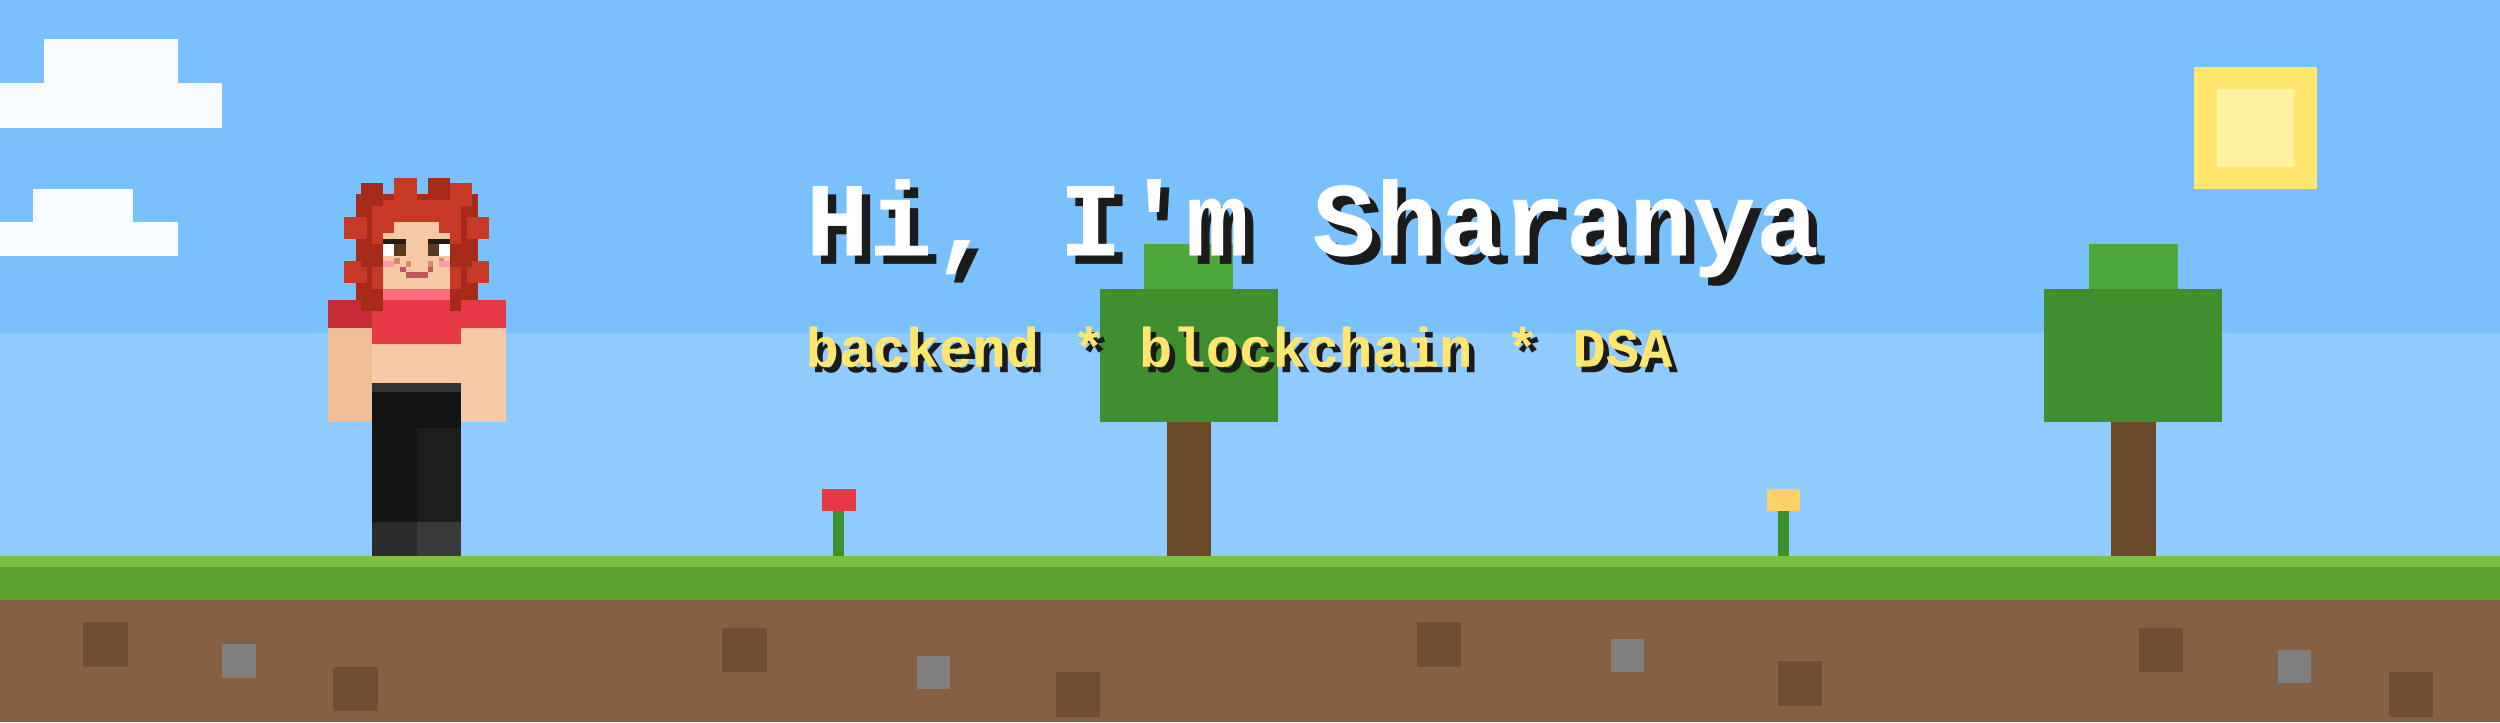
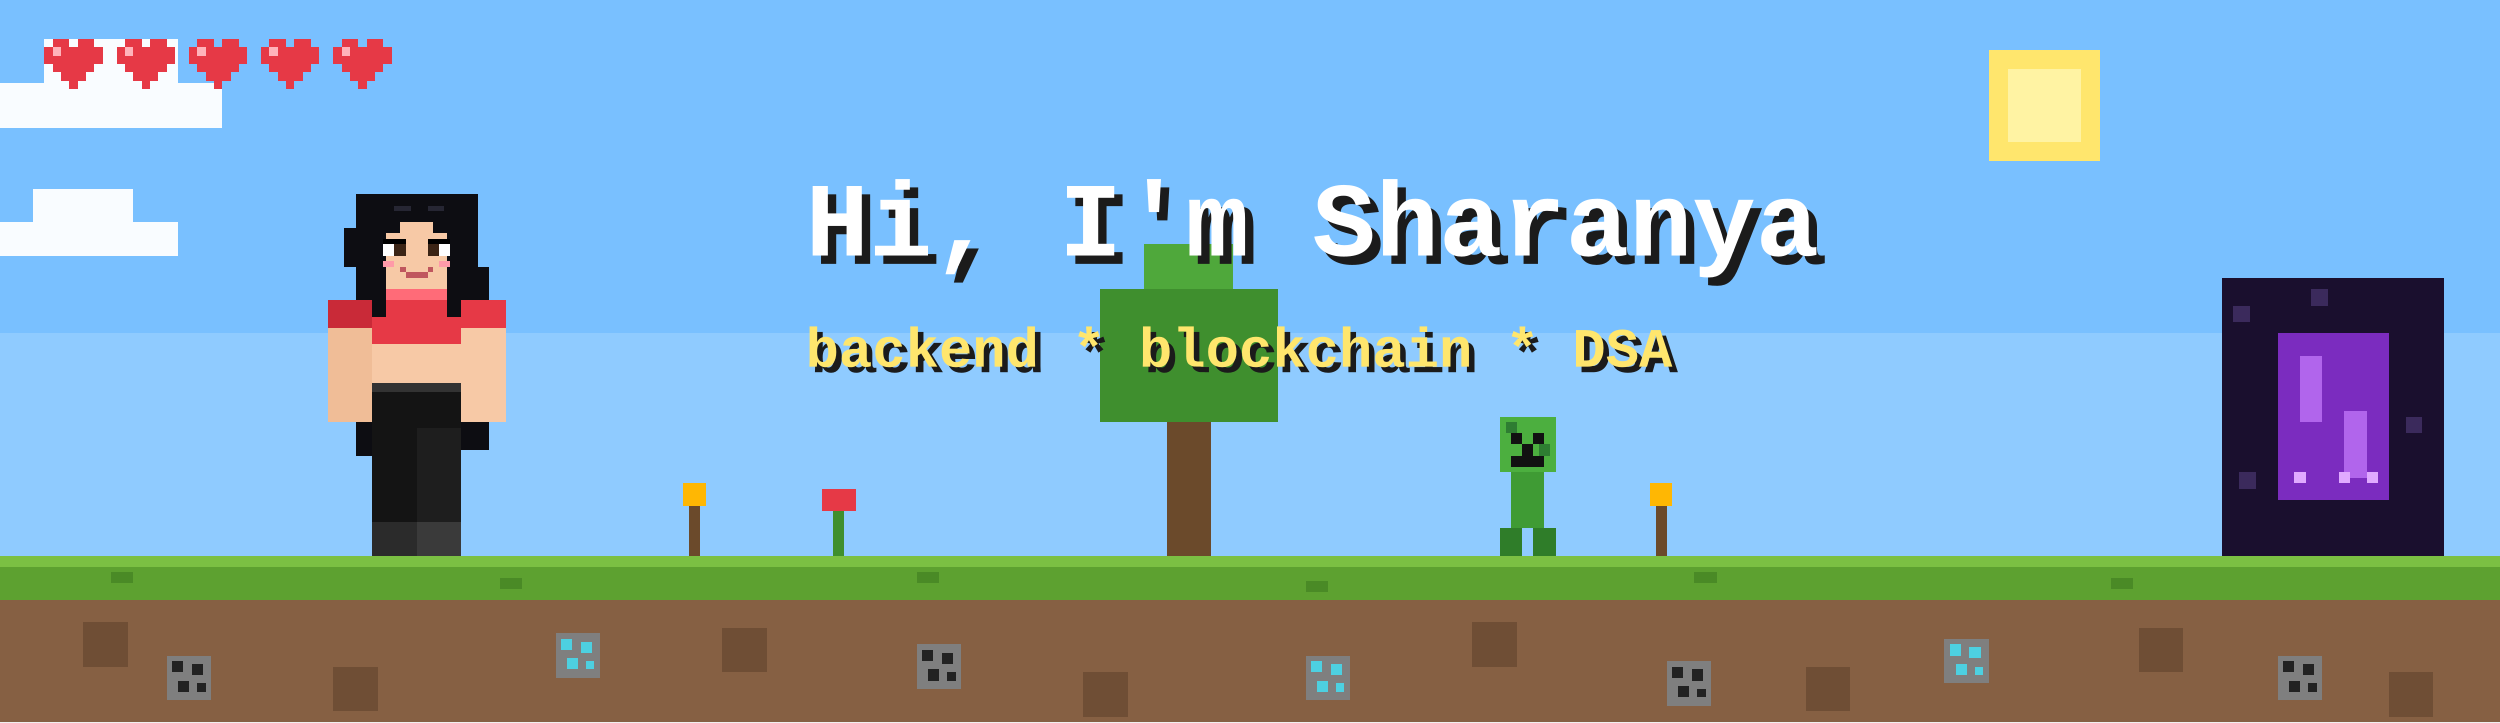
- <svg xmlns="http://www.w3.org/2000/svg" viewBox="0 0 900 260" width="900" height="260" shape-rendering="crispEdges">
+ <svg xmlns="http://www.w3.org/2000/svg" xmlns:xlink="http://www.w3.org/1999/xlink" viewBox="0 0 900 260" width="900" height="260" shape-rendering="crispEdges">
  <defs>
    <clipPath id="typeclip">
-       <rect x="290" y="50" height="110" width="560">
-         <animate attributeName="width" values="0;560;560;0" keyTimes="0;0.55;0.92;1" dur="7s" repeatCount="indefinite" />
+       <rect x="290" y="50" height="110" width="470">
+         <animate attributeName="width" values="0;470;470;0" keyTimes="0;0.55;0.92;1" dur="7s" repeatCount="indefinite" />
      </rect>
    </clipPath>
+     <g id="heart">
+       <rect x="3" y="0" width="6" height="3" fill="#e63946" />
+       <rect x="12" y="0" width="6" height="3" fill="#e63946" />
+       <rect x="0" y="3" width="21" height="6" fill="#e63946" />
+       <rect x="3" y="9" width="15" height="3" fill="#e63946" />
+       <rect x="6" y="12" width="9" height="3" fill="#e63946" />
+       <rect x="9" y="15" width="3" height="3" fill="#e63946" />
+       <rect x="3" y="3" width="3" height="3" fill="#ffb3ba" />
+     </g>
+     <g id="diamond">
+       <rect width="16" height="16" fill="#7f7f7f" />
+       <rect x="2" y="2" width="4" height="4" fill="#4dd0e1" />
+       <rect x="9" y="3" width="4" height="4" fill="#4dd0e1" />
+       <rect x="4" y="9" width="4" height="4" fill="#4dd0e1" />
+       <rect x="11" y="10" width="3" height="3" fill="#4dd0e1" />
+     </g>
+     <g id="coal">
+       <rect width="16" height="16" fill="#7f7f7f" />
+       <rect x="2" y="2" width="4" height="4" fill="#222" />
+       <rect x="9" y="3" width="4" height="4" fill="#222" />
+       <rect x="4" y="9" width="4" height="4" fill="#222" />
+       <rect x="11" y="10" width="3" height="3" fill="#222" />
+     </g>
  </defs>
  <rect width="900" height="260" fill="#79c0ff" />
  <rect y="120" width="900" height="80" fill="#8fcbff" />
-   <rect x="790" y="24" width="44" height="44" fill="#ffe66d" />
-   <rect x="798" y="32" width="28" height="28" fill="#fff3a3" />
+   <rect x="716" y="18" width="40" height="40" fill="#ffe66d" />
+   <rect x="723" y="25" width="26" height="26" fill="#fff3a3" />
  <g fill="#ffffff" opacity="0.95">
    <g>
      <rect x="0" y="30" width="80" height="16" />
      <rect x="16" y="14" width="48" height="16" />
      <animateTransform attributeName="transform" type="translate" values="-120,0;960,0" dur="45s" repeatCount="indefinite" />
    </g>
    <g>
      <rect x="0" y="80" width="64" height="12" />
      <rect x="12" y="68" width="36" height="12" />
      <animateTransform attributeName="transform" type="translate" values="-100,0;960,0" dur="60s" begin="-25s" repeatCount="indefinite" />
    </g>
  </g>
+   <use xlink:href="#heart" x="16" y="14" />
+   <use xlink:href="#heart" x="42" y="14" />
+   <use xlink:href="#heart" x="68" y="14" />
+   <use xlink:href="#heart" x="94" y="14" />
+   <use xlink:href="#heart" x="120" y="14" />
  <rect y="200" width="900" height="16" fill="#5da130" />
  <rect y="200" width="900" height="4" fill="#7bc043" />
+   <g fill="#4a8a26">
+     <rect x="40" y="206" width="8" height="4" />
+     <rect x="180" y="208" width="8" height="4" />
+     <rect x="330" y="206" width="8" height="4" />
+     <rect x="470" y="209" width="8" height="4" />
+     <rect x="610" y="206" width="8" height="4" />
+     <rect x="760" y="208" width="8" height="4" />
+   </g>
  <rect y="216" width="900" height="44" fill="#866043" />
  <g fill="#6f4e35">
    <rect x="30" y="224" width="16" height="16" />
    <rect x="120" y="240" width="16" height="16" />
    <rect x="260" y="226" width="16" height="16" />
-     <rect x="380" y="242" width="16" height="16" />
-     <rect x="510" y="224" width="16" height="16" />
-     <rect x="640" y="238" width="16" height="16" />
+     <rect x="390" y="242" width="16" height="16" />
+     <rect x="530" y="224" width="16" height="16" />
+     <rect x="650" y="240" width="16" height="16" />
    <rect x="770" y="226" width="16" height="16" />
    <rect x="860" y="242" width="16" height="16" />
  </g>
-   <g fill="#7f7f7f">
-     <rect x="80" y="232" width="12" height="12" />
-     <rect x="330" y="236" width="12" height="12" />
-     <rect x="580" y="230" width="12" height="12" />
-     <rect x="820" y="234" width="12" height="12" />
+   <use xlink:href="#diamond" x="200" y="228" />
+   <use xlink:href="#diamond" x="470" y="236" />
+   <use xlink:href="#diamond" x="700" y="230" />
+   <use xlink:href="#coal" x="330" y="232" />
+   <use xlink:href="#coal" x="600" y="238" />
+   <use xlink:href="#coal" x="60" y="236" />
+   <use xlink:href="#coal" x="820" y="236" />
+   <g>
+     <rect x="820" y="120" width="40" height="60" fill="#7b2cbf">
+       <animate attributeName="fill" values="#7b2cbf;#b061f0;#7b2cbf" dur="2s" repeatCount="indefinite" />
+     </rect>
+     <rect x="828" y="128" width="8" height="24" fill="#c77dff" opacity="0.7">
+       <animate attributeName="opacity" values="0.2;0.8;0.2" dur="1.6s" repeatCount="indefinite" />
+     </rect>
+     <rect x="844" y="148" width="8" height="24" fill="#c77dff" opacity="0.7">
+       <animate attributeName="opacity" values="0.8;0.2;0.8" dur="1.6s" repeatCount="indefinite" />
+     </rect>
+     <rect x="800" y="100" width="20" height="100" fill="#1a0f2e" />
+     <rect x="860" y="100" width="20" height="100" fill="#1a0f2e" />
+     <rect x="820" y="100" width="40" height="20" fill="#1a0f2e" />
+     <rect x="820" y="180" width="40" height="20" fill="#1a0f2e" />
+     <rect x="804" y="110" width="6" height="6" fill="#3b2a5c" />
+     <rect x="866" y="150" width="6" height="6" fill="#3b2a5c" />
+     <rect x="832" y="104" width="6" height="6" fill="#3b2a5c" />
+     <rect x="806" y="170" width="6" height="6" fill="#3b2a5c" />
+     <rect x="826" y="170" width="4" height="4" fill="#e0aaff">
+       <animate attributeName="y" values="172;110" dur="2.4s" repeatCount="indefinite" />
+       <animate attributeName="opacity" values="1;0" dur="2.4s" repeatCount="indefinite" />
+     </rect>
+     <rect x="842" y="170" width="4" height="4" fill="#e0aaff">
+       <animate attributeName="y" values="172;110" dur="2.4s" begin="-1.2s" repeatCount="indefinite" />
+       <animate attributeName="opacity" values="1;0" dur="2.4s" begin="-1.2s" repeatCount="indefinite" />
+     </rect>
+     <rect x="852" y="170" width="4" height="4" fill="#e0aaff">
+       <animate attributeName="y" values="172;110" dur="2.4s" begin="-0.6s" repeatCount="indefinite" />
+       <animate attributeName="opacity" values="1;0" dur="2.4s" begin="-0.6s" repeatCount="indefinite" />
+     </rect>
+   </g>
+   <g>
+     <rect x="248" y="182" width="4" height="18" fill="#6b4a2b" />
+     <rect x="246" y="174" width="8" height="8" fill="#ffb703">
+       <animate attributeName="fill" values="#ffb703;#ff7b00;#ffb703" dur="0.5s" repeatCount="indefinite" />
+     </rect>
+     <rect x="596" y="182" width="4" height="18" fill="#6b4a2b" />
+     <rect x="594" y="174" width="8" height="8" fill="#ffb703">
+       <animate attributeName="fill" values="#ff7b00;#ffb703;#ff7b00" dur="0.6s" repeatCount="indefinite" />
+     </rect>
  </g>
  <g>
    <g transform="translate(420,0)">
      <rect x="0" y="152" width="16" height="48" fill="#6b4a2b" />
      <rect x="-24" y="104" width="64" height="48" fill="#3f8f2e" />
      <rect x="-8" y="88" width="32" height="16" fill="#4fa83b" />
-       <animateTransform attributeName="transform" type="translate" values="960,0;-120,0" dur="12s" repeatCount="indefinite" />
-     </g>
-     <g transform="translate(760,0)">
-       <rect x="0" y="152" width="16" height="48" fill="#6b4a2b" />
-       <rect x="-24" y="104" width="64" height="48" fill="#3f8f2e" />
-       <rect x="-8" y="88" width="32" height="16" fill="#4fa83b" />
-       <animateTransform attributeName="transform" type="translate" values="960,0;-120,0" dur="12s" begin="-6s" repeatCount="indefinite" />
+       <animateTransform attributeName="transform" type="translate" values="960,0;-120,0" dur="14s" repeatCount="indefinite" />
    </g>
    <g transform="translate(300,0)">
      <rect x="0" y="184" width="4" height="16" fill="#3f8f2e" />
      <rect x="-4" y="176" width="12" height="8" fill="#e63946" />
-       <animateTransform attributeName="transform" type="translate" values="960,0;-40,0" dur="8s" begin="-2s" repeatCount="indefinite" />
-     </g>
-     <g transform="translate(640,0)">
-       <rect x="0" y="184" width="4" height="16" fill="#3f8f2e" />
-       <rect x="-4" y="176" width="12" height="8" fill="#ffd166" />
-       <animateTransform attributeName="transform" type="translate" values="960,0;-40,0" dur="8s" begin="-6s" repeatCount="indefinite" />
+       <animateTransform attributeName="transform" type="translate" values="960,0;-40,0" dur="9s" begin="-2s" repeatCount="indefinite" />
+     </g>
+     <g transform="translate(540,0)">
+       <rect x="4" y="170" width="12" height="20" fill="#3f9b34" />
+       <rect x="0" y="190" width="8" height="10" fill="#2f7d29" />
+       <rect x="12" y="190" width="8" height="10" fill="#2f7d29" />
+       <rect x="0" y="150" width="20" height="20" fill="#4caf3f" />
+       <rect x="2" y="152" width="4" height="4" fill="#2e7d32" />
+       <rect x="14" y="160" width="4" height="4" fill="#2e7d32" />
+       <rect x="4" y="156" width="4" height="4" fill="#111" />
+       <rect x="12" y="156" width="4" height="4" fill="#111" />
+       <rect x="8" y="160" width="4" height="8" fill="#111" />
+       <rect x="4" y="164" width="4" height="4" fill="#111" />
+       <rect x="12" y="164" width="4" height="4" fill="#111" />
+       <animateTransform attributeName="transform" type="translate" values="960,0;-60,0" dur="16s" begin="-6s" repeatCount="indefinite" />
    </g>
  </g>
  <g transform="translate(150,72)">
    <g>
      <animateTransform attributeName="transform" type="translate" values="0,0;0,-3;0,0" dur="0.6s" repeatCount="indefinite" />
      <g>
-         <rect x="-22" y="-2" width="44" height="62" fill="#a82a1a" />
-         <rect x="-26" y="6" width="8" height="8" fill="#c63a25" />
-         <rect x="-26" y="22" width="8" height="8" fill="#c63a25" />
-         <rect x="-26" y="38" width="8" height="8" fill="#c63a25" />
-         <rect x="-22" y="54" width="8" height="8" fill="#c63a25" />
-         <rect x="18" y="6" width="8" height="8" fill="#c63a25" />
-         <rect x="18" y="22" width="8" height="8" fill="#c63a25" />
-         <rect x="18" y="38" width="8" height="8" fill="#c63a25" />
-         <rect x="14" y="54" width="8" height="8" fill="#c63a25" />
-         <rect x="-4" y="54" width="8" height="8" fill="#c63a25" />
+         <rect x="-22" y="-2" width="44" height="88" fill="#0d0d12" />
+         <rect x="-26" y="10" width="8" height="14" fill="#0d0d12" />
+         <rect x="-26" y="38" width="8" height="14" fill="#0d0d12" />
+         <rect x="-26" y="66" width="8" height="14" fill="#0d0d12" />
+         <rect x="18" y="24" width="8" height="14" fill="#0d0d12" />
+         <rect x="18" y="52" width="8" height="14" fill="#0d0d12" />
+         <rect x="18" y="78" width="8" height="12" fill="#0d0d12" />
+         <rect x="-22" y="86" width="12" height="6" fill="#0d0d12" />
+         <rect x="-2" y="86" width="12" height="6" fill="#0d0d12" />
+         <rect x="12" y="86" width="10" height="4" fill="#0d0d12" />
+         <rect x="-14" y="20" width="4" height="12" fill="#262633" />
+         <rect x="-10" y="48" width="4" height="12" fill="#262633" />
+         <rect x="6" y="34" width="4" height="12" fill="#262633" />
+         <rect x="10" y="62" width="4" height="12" fill="#262633" />
        <animateTransform attributeName="transform" type="rotate" values="2 0 0;-2 0 0;2 0 0" dur="1.2s" repeatCount="indefinite" />
      </g>
      <g>
        <rect x="-32" y="36" width="16" height="44" fill="#f0bd97" />
        <rect x="-32" y="36" width="16" height="10" fill="#c92a38" />
        <animateTransform attributeName="transform" type="rotate" values="30 -24 38;-30 -24 38;30 -24 38" dur="1.2s" repeatCount="indefinite" />
      </g>
      <g>
        <rect x="-16" y="80" width="16" height="48" fill="#141414" />
        <rect x="-16" y="116" width="16" height="12" fill="#2b2b2b" />
        <animateTransform attributeName="transform" type="rotate" values="-28 -8 80;28 -8 80;-28 -8 80" dur="1.2s" repeatCount="indefinite" />
      </g>
      <g>
        <rect x="0" y="80" width="16" height="48" fill="#1e1e1e" />
        <rect x="0" y="116" width="16" height="12" fill="#3a3a3a" />
        <animateTransform attributeName="transform" type="rotate" values="28 8 80;-28 8 80;28 8 80" dur="1.2s" repeatCount="indefinite" />
      </g>
      <rect x="-16" y="32" width="32" height="20" fill="#e63946" />
      <rect x="-16" y="32" width="32" height="4" fill="#ff6b78" />
      <rect x="-16" y="52" width="32" height="14" fill="#f7c9a6" />
      <rect x="-16" y="66" width="32" height="16" fill="#141414" />
      <rect x="-16" y="66" width="32" height="3" fill="#333333" />
      <rect x="-16" y="0" width="32" height="32" fill="#f7c9a6" />
-       <rect x="-16" y="0" width="32" height="8" fill="#c63a25" />
-       <rect x="-16" y="8" width="8" height="4" fill="#c63a25" />
-       <rect x="8" y="8" width="8" height="4" fill="#c63a25" />
-       <rect x="-16" y="8" width="4" height="30" fill="#c63a25" />
-       <rect x="12" y="8" width="4" height="30" fill="#c63a25" />
-       <rect x="-20" y="-6" width="8" height="8" fill="#a82a1a" />
-       <rect x="-8" y="-8" width="8" height="8" fill="#c63a25" />
-       <rect x="4" y="-8" width="8" height="8" fill="#a82a1a" />
-       <rect x="12" y="-6" width="8" height="8" fill="#c63a25" />
-       <rect x="-20" y="16" width="8" height="8" fill="#a82a1a" />
-       <rect x="-20" y="32" width="8" height="8" fill="#a82a1a" />
-       <rect x="12" y="16" width="8" height="8" fill="#a82a1a" />
-       <rect x="12" y="32" width="8" height="8" fill="#a82a1a" />
-       <rect x="-12" y="14" width="8" height="2" fill="#2b1a10" />
+       <rect x="-16" y="0" width="32" height="8" fill="#0d0d12" />
+       <rect x="-16" y="8" width="10" height="4" fill="#0d0d12" />
+       <rect x="6" y="8" width="10" height="4" fill="#0d0d12" />
+       <rect x="-16" y="8" width="5" height="34" fill="#0d0d12" />
+       <rect x="11" y="8" width="5" height="34" fill="#0d0d12" />
+       <rect x="-8" y="2" width="6" height="2" fill="#262633" />
+       <rect x="4" y="2" width="6" height="2" fill="#262633" />
+       <rect x="-12" y="14" width="8" height="2" fill="#000000" />
      <rect x="-12" y="16" width="8" height="4" fill="#ffffff" />
-       <rect x="-8" y="16" width="4" height="4" fill="#5b3a1e" />
-       <rect x="4" y="14" width="8" height="2" fill="#2b1a10" />
+       <rect x="-8" y="16" width="4" height="4" fill="#3b2415" />
+       <rect x="4" y="14" width="8" height="2" fill="#000000" />
      <rect x="4" y="16" width="8" height="4" fill="#ffffff" />
-       <rect x="4" y="16" width="4" height="4" fill="#5b3a1e" />
-       <rect x="-8" y="21" width="2" height="2" fill="#d98b6a" />
-       <rect x="-4" y="22" width="2" height="2" fill="#d98b6a" />
-       <rect x="4" y="22" width="2" height="2" fill="#d98b6a" />
-       <rect x="8" y="21" width="2" height="2" fill="#d98b6a" />
+       <rect x="4" y="16" width="4" height="4" fill="#3b2415" />
      <rect x="-12" y="22" width="4" height="2" fill="#ff9aa8" />
      <rect x="8" y="22" width="4" height="2" fill="#ff9aa8" />
      <rect x="-4" y="26" width="8" height="2" fill="#c0575e" />
      <rect x="-6" y="24" width="2" height="2" fill="#c0575e" />
      <rect x="4" y="24" width="2" height="2" fill="#c0575e" />
      <g>
        <rect x="16" y="36" width="16" height="44" fill="#f7c9a6" />
        <rect x="16" y="36" width="16" height="10" fill="#e63946" />
        <animateTransform attributeName="transform" type="rotate" values="-30 24 38;30 24 38;-30 24 38" dur="1.2s" repeatCount="indefinite" />
      </g>
    </g>
  </g>
  <g clip-path="url(#typeclip)" font-family="'Courier New', Courier, monospace" font-weight="bold">
    <text x="293" y="95" font-size="38" fill="#1b1b1b">Hi, I'm Sharanya</text>
    <text x="290" y="92" font-size="38" fill="#ffffff">Hi, I'm Sharanya</text>
    <text x="292" y="134" font-size="20" fill="#1b1b1b">backend * blockchain * DSA</text>
    <text x="290" y="132" font-size="20" fill="#ffe66d">backend * blockchain * DSA</text>
  </g>
</svg>
